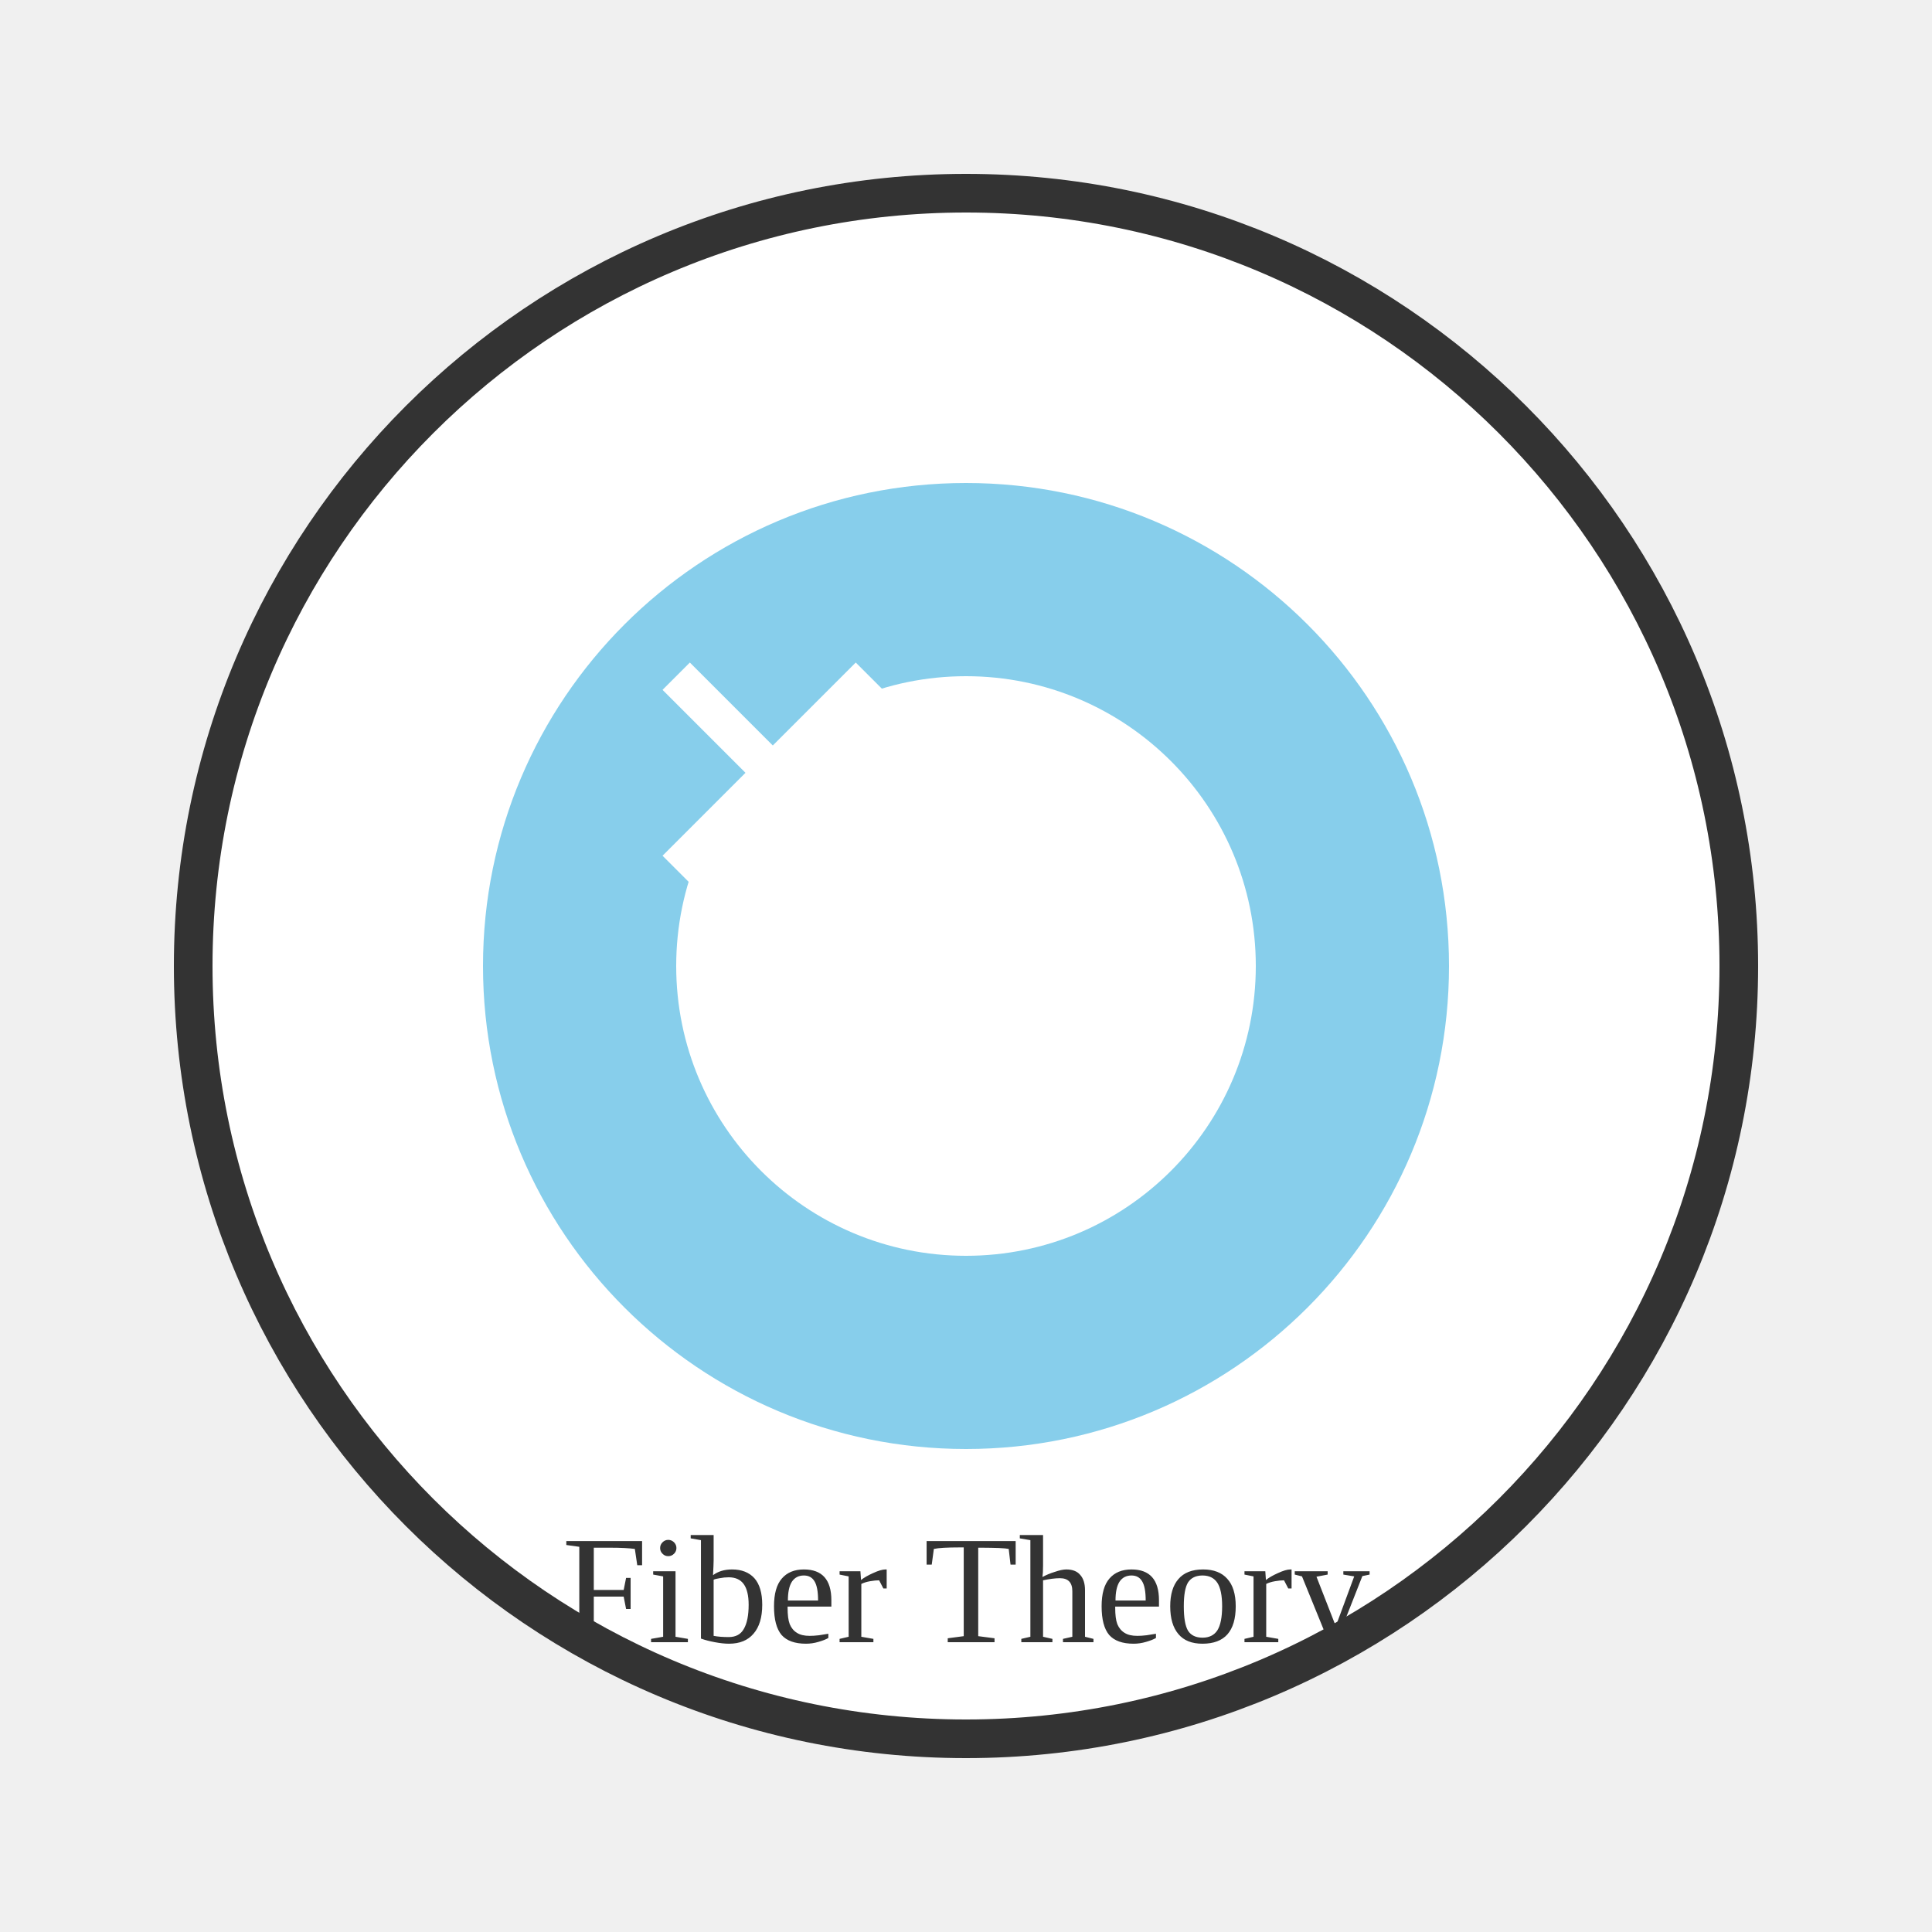
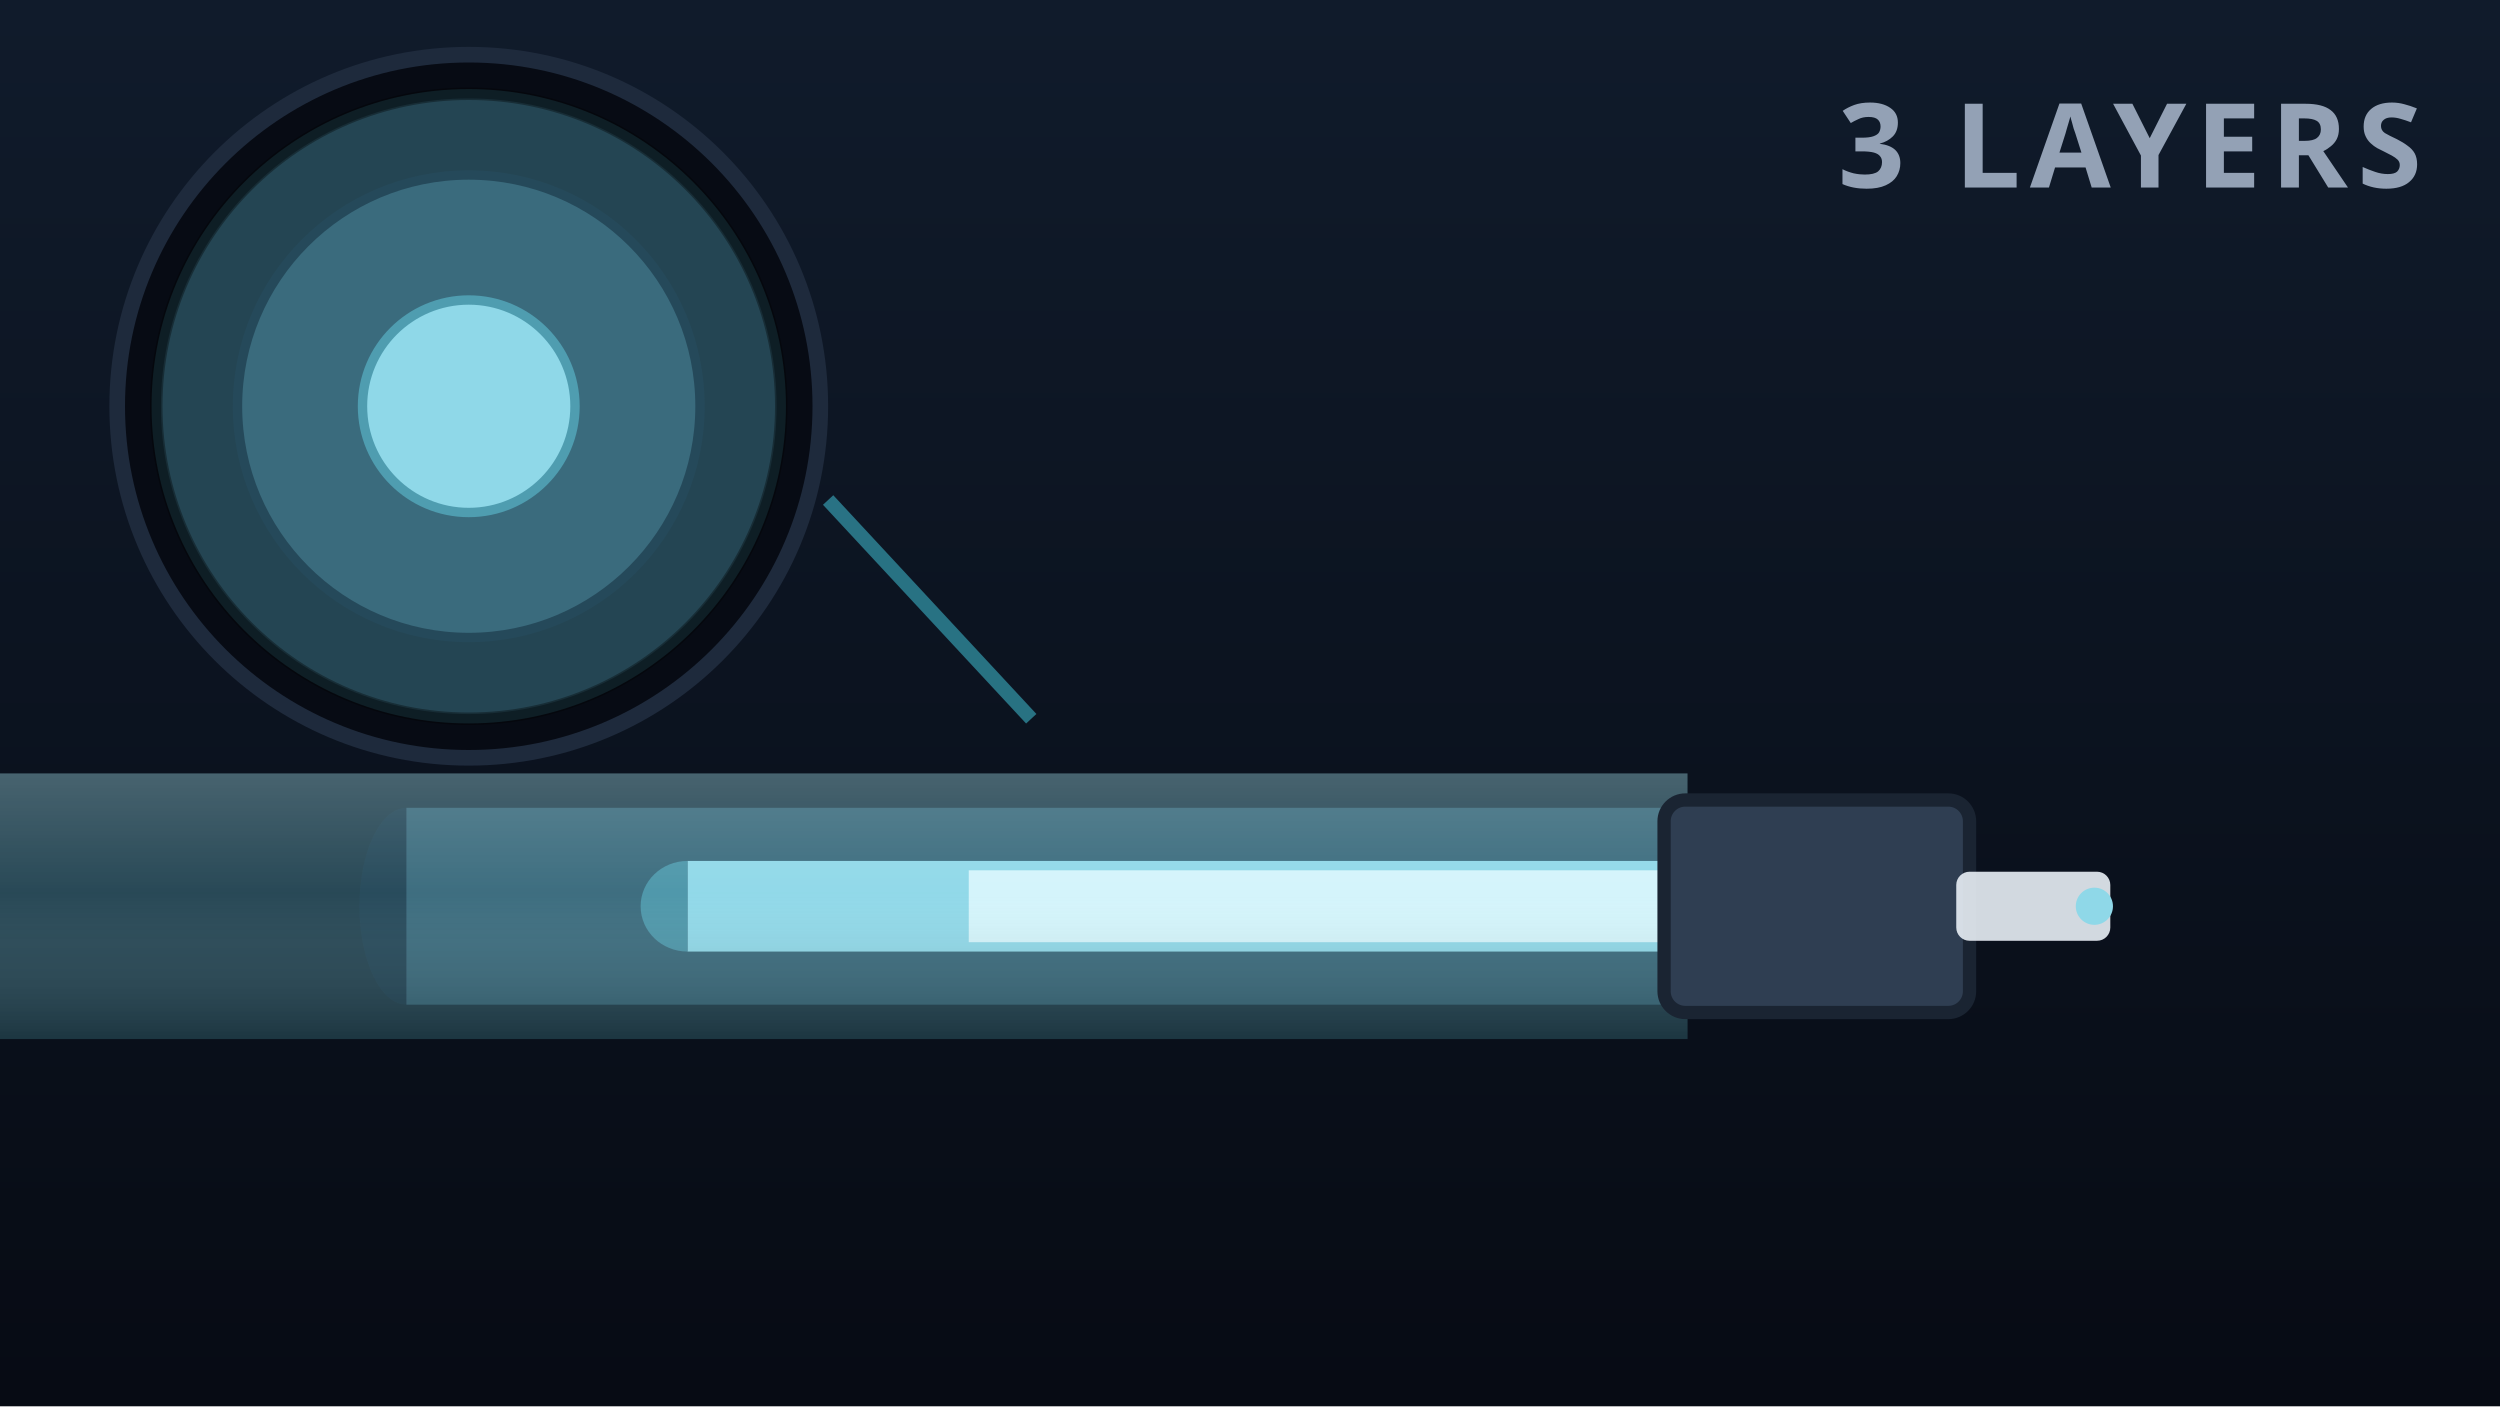
- <svg xmlns="http://www.w3.org/2000/svg" viewBox="0 0 100 100" width="100" height="100">
-   <rect width="100" height="100" fill="#f0f0f0" />
-   <circle cx="50" cy="50" r="40" fill="#ffffff" stroke="#333" stroke-width="2" />
-   <circle cx="50" cy="50" r="25" fill="#87ceeb" />
-   <circle cx="50" cy="50" r="15" fill="#ffffff" />
-   <path d="M35 35 L45 45 M45 35 L35 45" stroke="#fff" stroke-width="2" />
-   <text x="50" y="85" text-anchor="middle" font-size="8" fill="#333">Fiber Theory</text>
+ <svg xmlns="http://www.w3.org/2000/svg" viewBox="0 0 160 90" width="160" height="90" role="img">
+   <defs>
+     <linearGradient id="bg" x1="0" y1="0" x2="0" y2="1">
+       <stop offset="0%" stop-color="#101b2b" />
+       <stop offset="100%" stop-color="#070b14" />
+     </linearGradient>
+     <linearGradient id="sheen" x1="0" y1="0" x2="0" y2="1">
+       <stop offset="0%" stop-color="#ffffff" stop-opacity="0.16" />
+       <stop offset="45%" stop-color="#ffffff" stop-opacity="0.02" />
+       <stop offset="100%" stop-color="#000000" stop-opacity="0.22" />
+     </linearGradient>
+   </defs>
+   <rect width="160" height="90" fill="url(#bg)" />
+   <rect x="0" y="49.5" width="108" height="17" fill="#244553" />
+   <rect x="26" y="51.7" width="82" height="12.6" fill="#3a6b7d" />
+   <path d="M26 51.7 a 3 6.3 0 0 0 0 12.6" fill="#25495a" opacity="0.85" />
+   <rect x="44" y="55.1" width="64" height="5.8" fill="#8fd8e8" />
+   <path d="M44 55.1 a 3 2.9 0 0 0 0 5.8" fill="#4f9db0" opacity="0.85" />
+   <rect x="62" y="55.7" width="46" height="4.6" fill="#d3f4fb" />
+   <rect x="0" y="49.5" width="108" height="17" fill="url(#sheen)" />
+   <g transform="translate(132.00,58.00)">
+     <rect x="-25.50" y="-6.80" width="19.55" height="13.60" rx="1.36" fill="#2f3e52" stroke="#1a2432" stroke-width="0.85" />
+     <rect x="-6.80" y="-2.21" width="9.86" height="4.42" rx="0.85" fill="#e8eef5" opacity="0.9" />
+     <circle cx="2.04" cy="0" r="1.19" fill="#8fd8e8" />
+   </g>
+   <circle cx="30" cy="26" r="22.5" fill="#070b14" stroke="#1e2a3c" stroke-width="1" />
+   <circle cx="30.00" cy="26.00" r="20.00" fill="#244553" stroke="#152e39" stroke-width="0.60" />
+   <circle cx="30.00" cy="26.00" r="14.80" fill="#3a6b7d" stroke="#25495a" stroke-width="0.60" />
+   <circle cx="30.00" cy="26.00" r="6.80" fill="#8fd8e8" stroke="#4f9db0" stroke-width="0.60" />
+   <circle cx="30" cy="26" r="20" fill="none" stroke="#000" stroke-opacity="0.35" stroke-width="0.8" />
+   <path d="M53 32 L66 46" stroke="#3fbfd4" stroke-width="0.9" opacity="0.55" />
+   <text x="155" y="12" text-anchor="end" font-family="ui-sans-serif,system-ui,sans-serif" font-size="7.5" font-weight="700" fill="#93a1b5" letter-spacing="0.6">3 LAYERS</text>
</svg>
